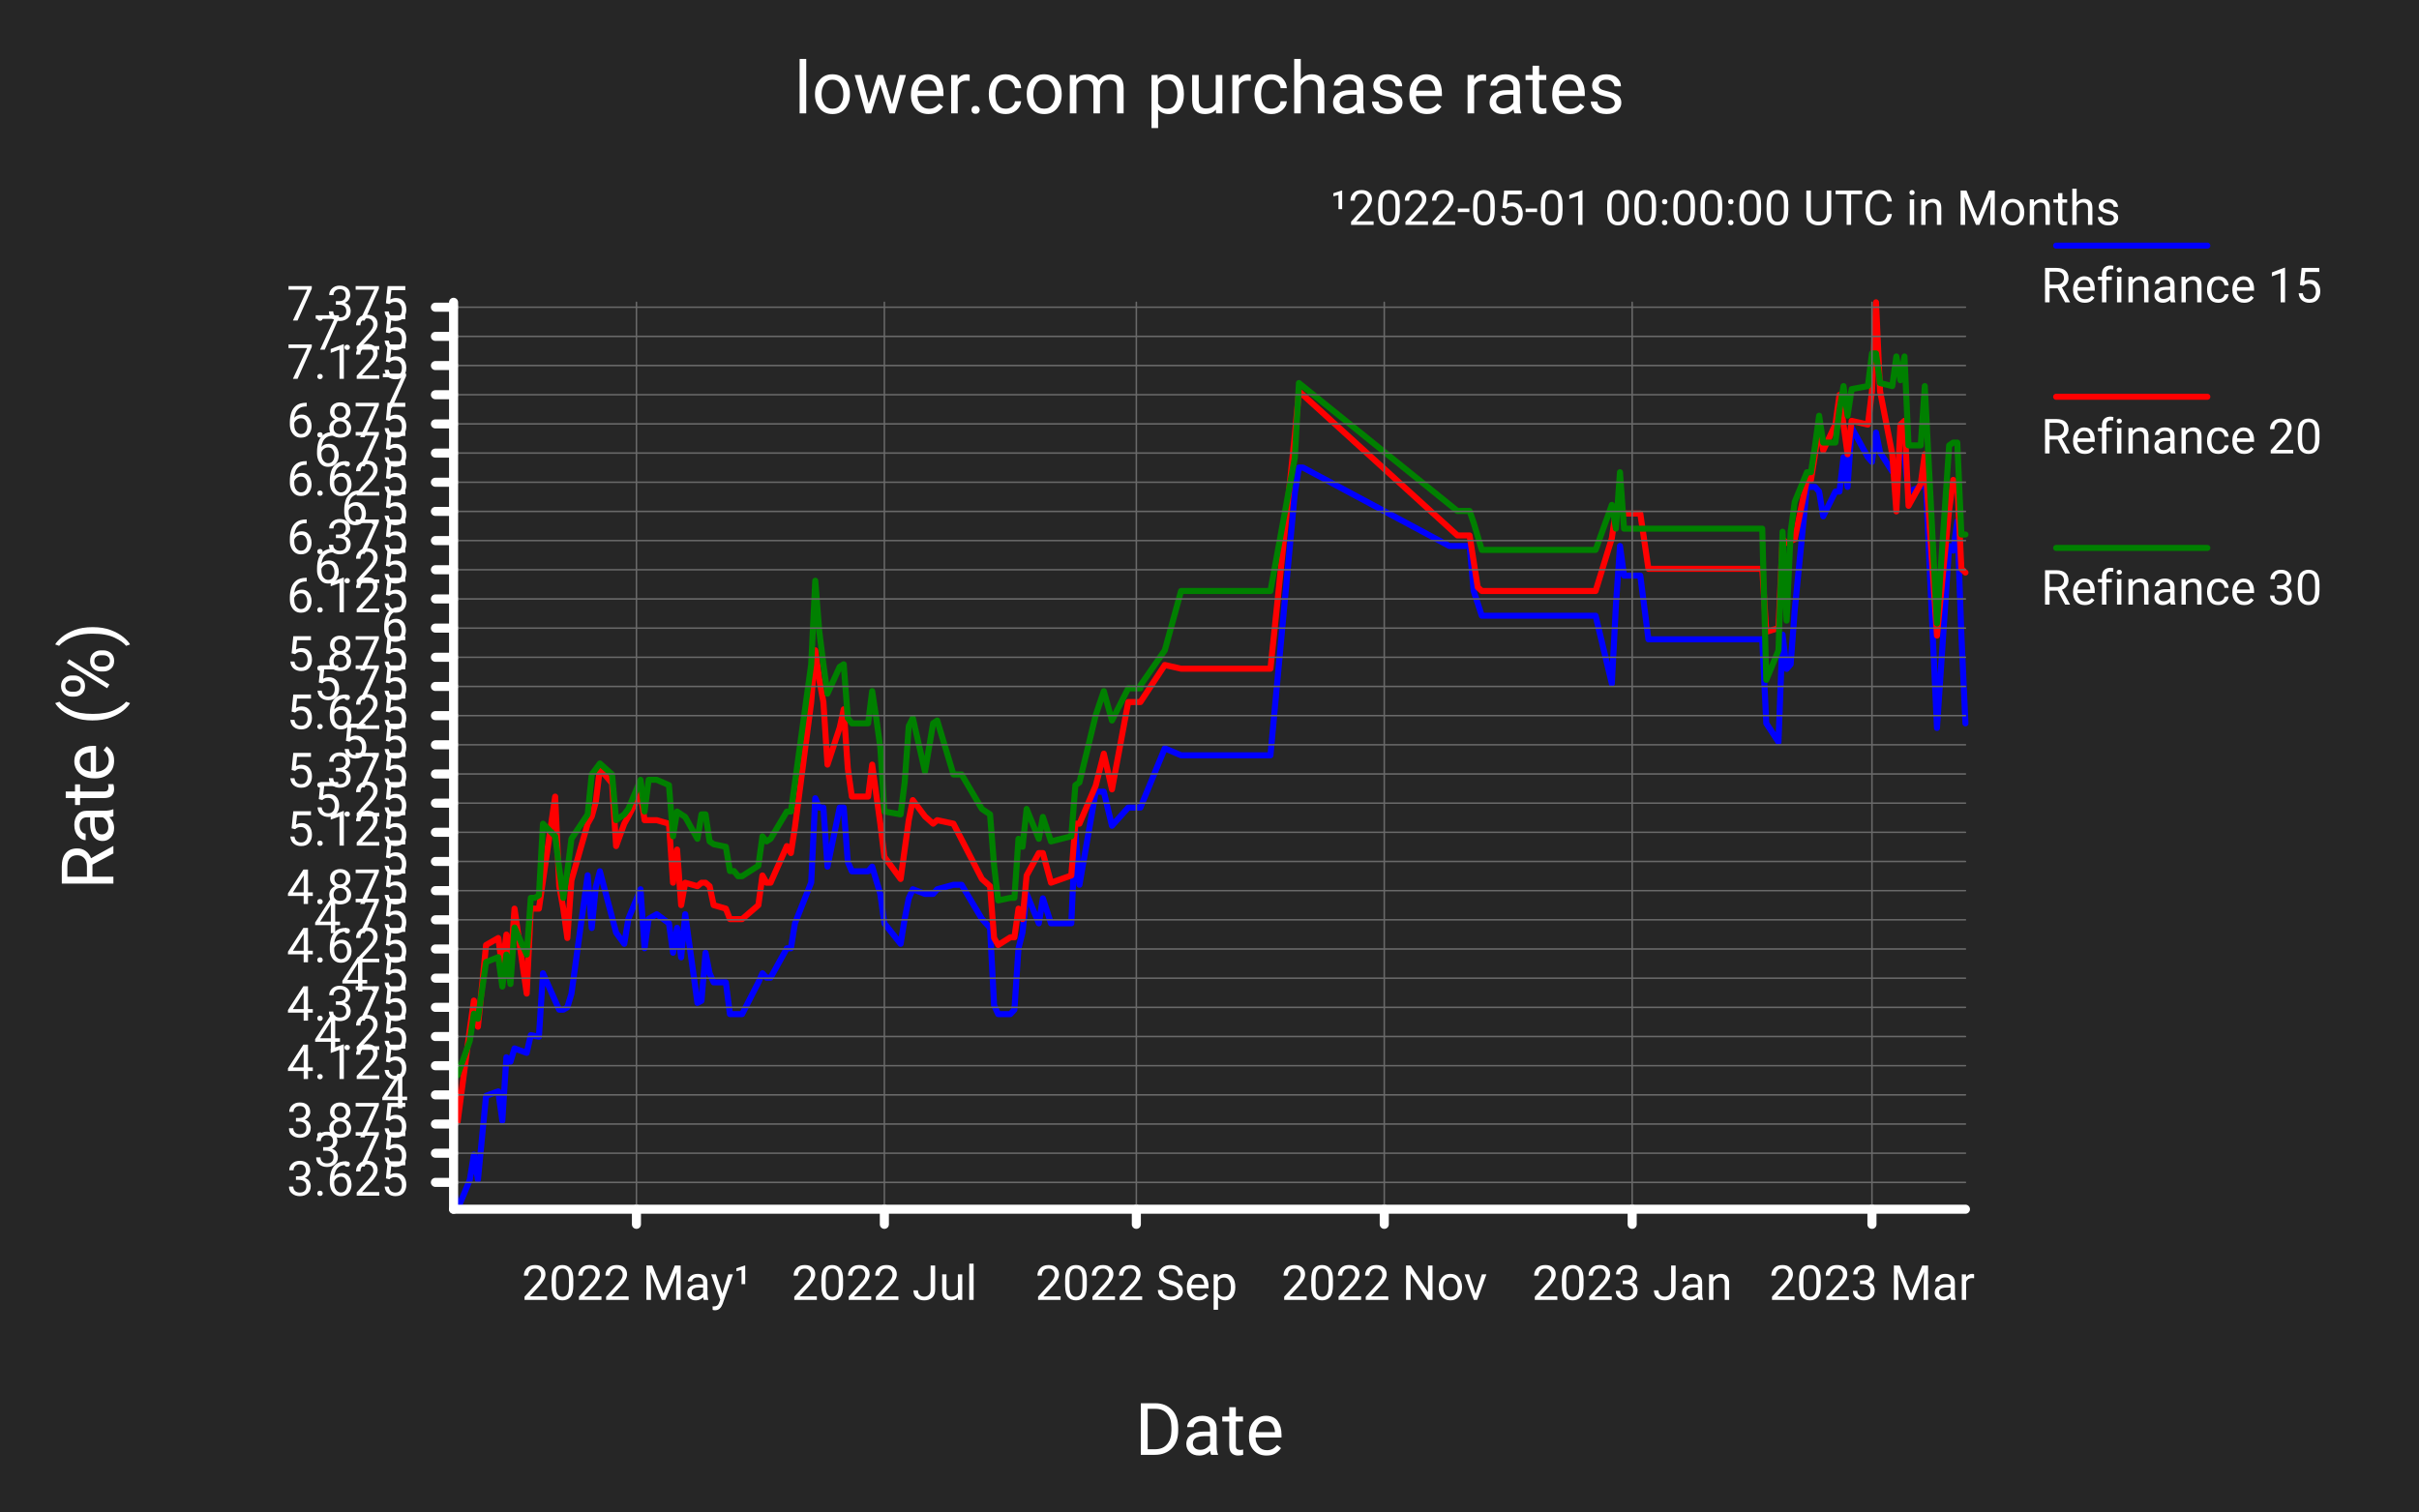
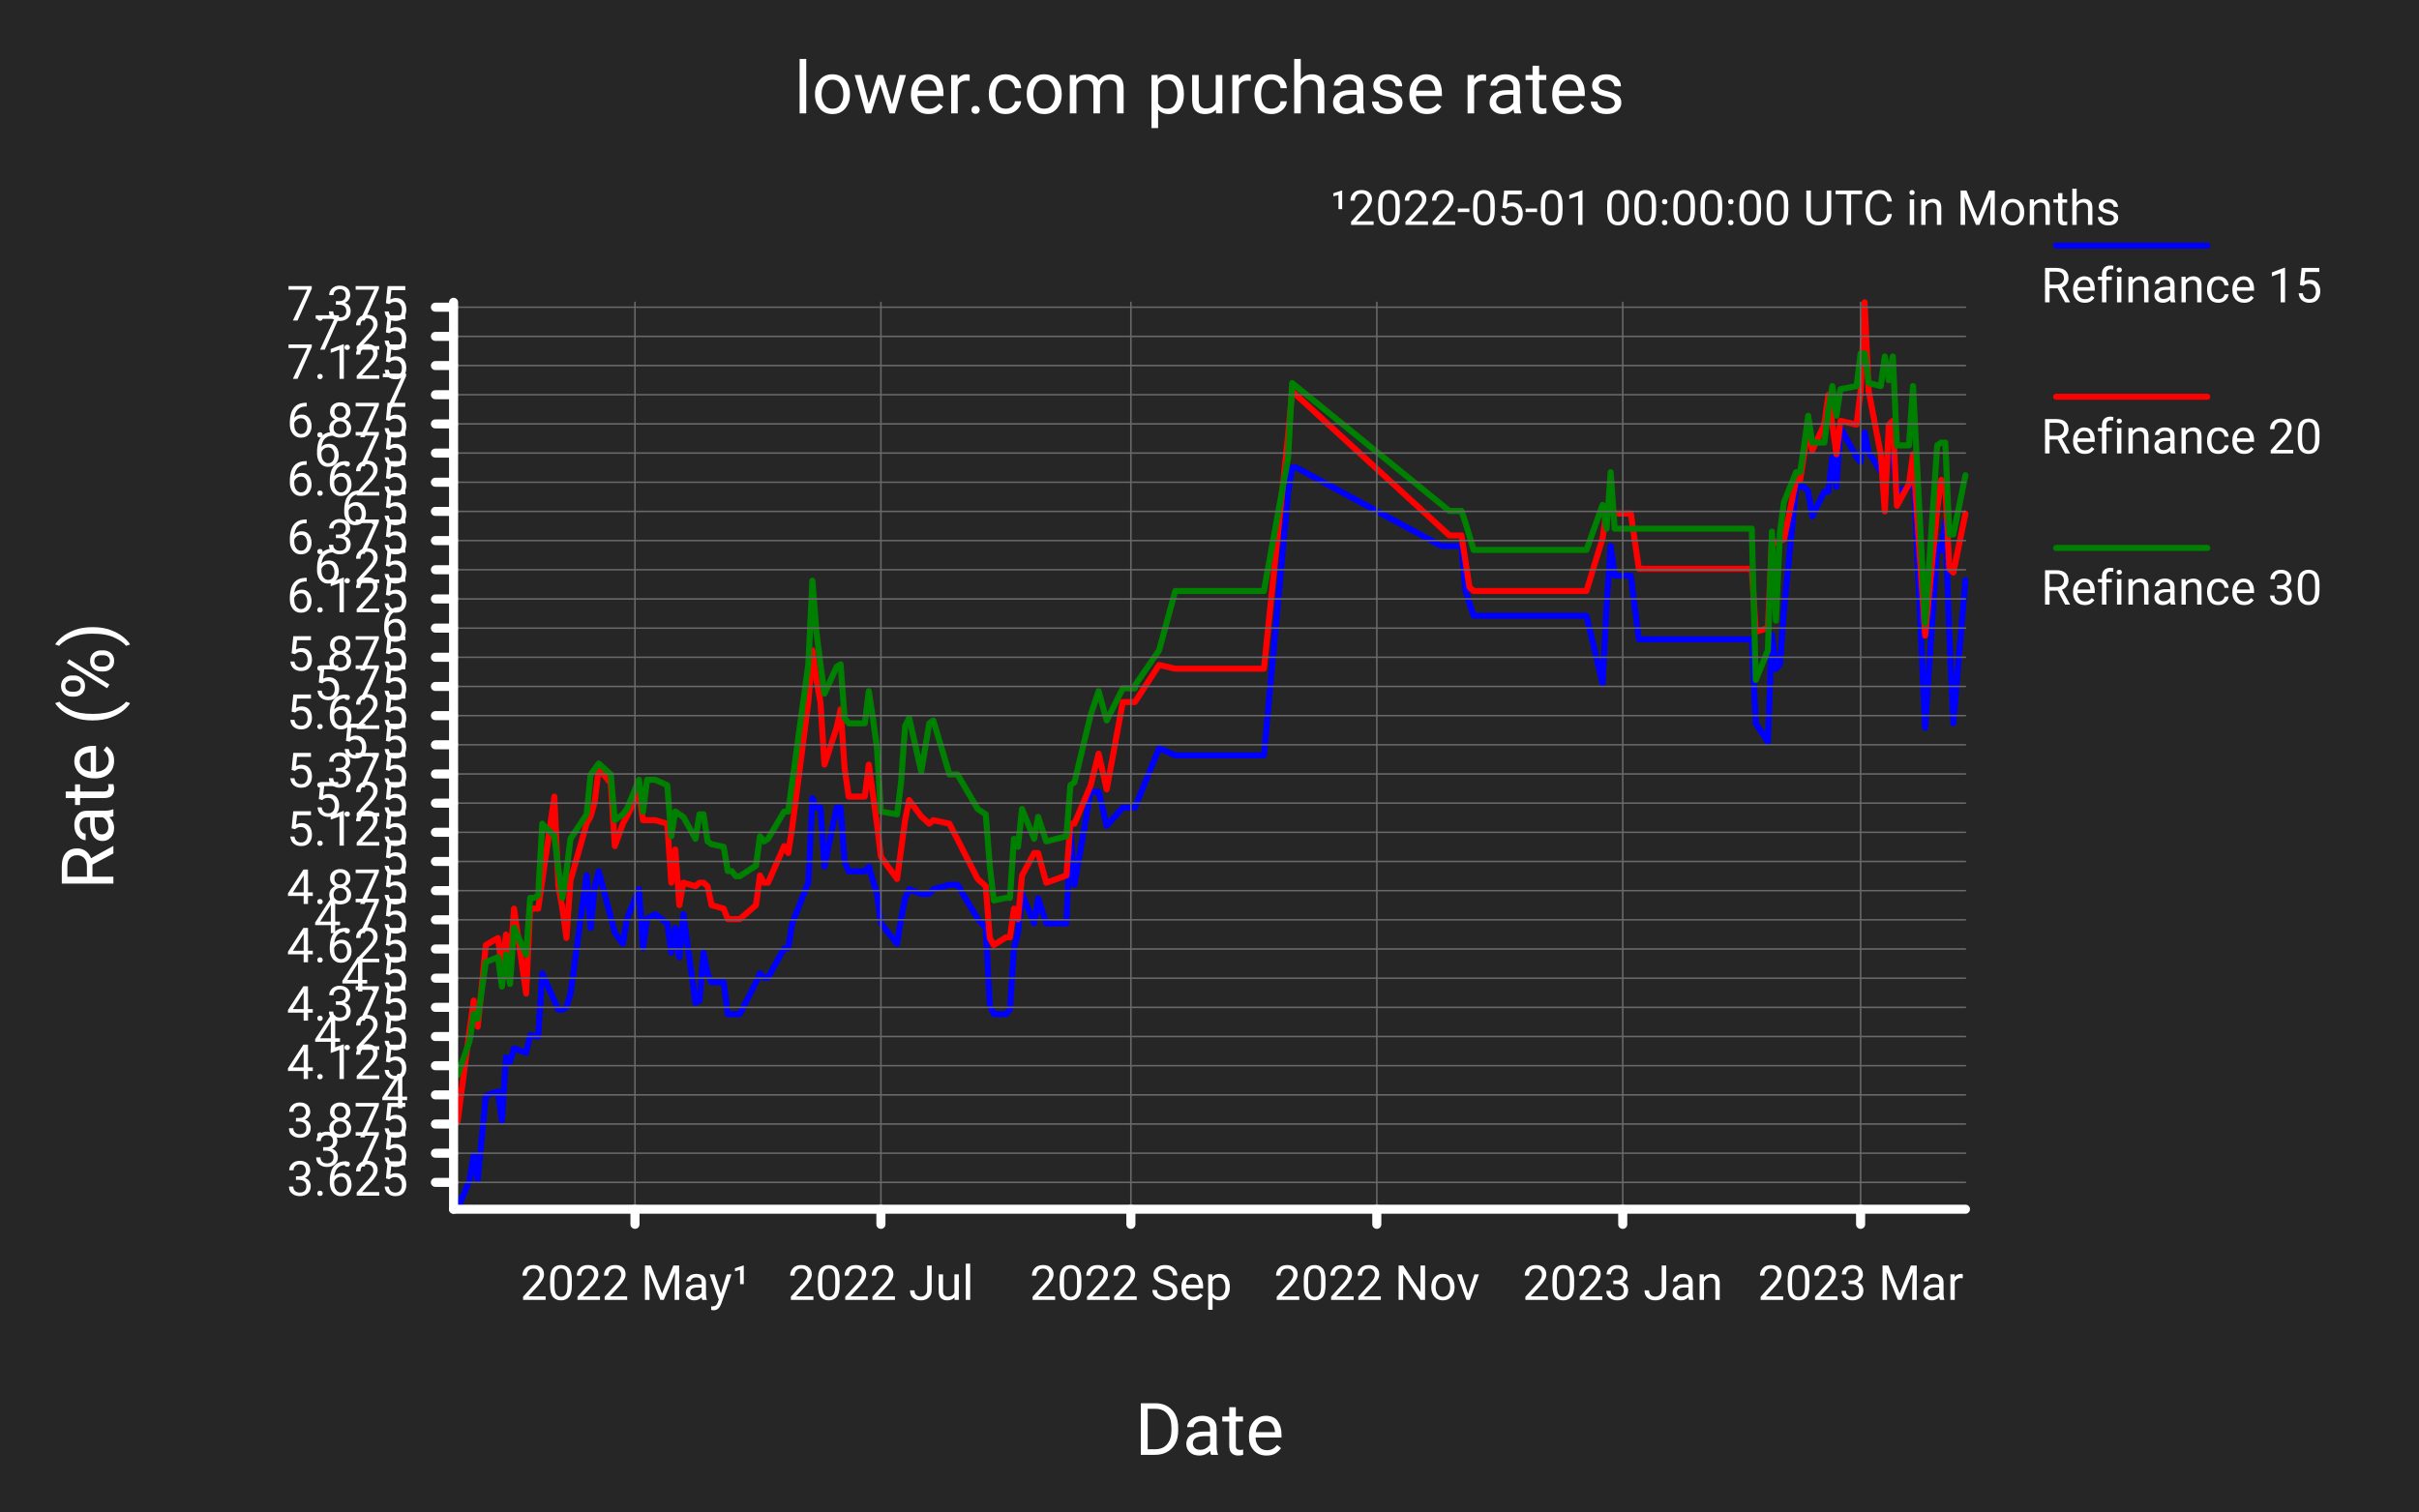
<svg xmlns="http://www.w3.org/2000/svg" class="poloto" width="800" height="500" viewBox="0 0 800 500">
  <style>.poloto{stroke-linecap:round;stroke-linejoin:round;font-family:Roboto,sans-serif;font-size:16px;}.poloto_background{fill:#262626;}.poloto_scatter{stroke-width:7}.poloto_tick_line{stroke:dimgray;stroke-width:0.5}.poloto_line{stroke-width:2}.poloto_text{fill: white;}.poloto_axis_lines{stroke: white;stroke-width:3;fill:none;stroke-dasharray:none}.poloto_title{font-size:24px;dominant-baseline:start;text-anchor:middle;}.poloto_xname{font-size:24px;dominant-baseline:start;text-anchor:middle;}.poloto_yname{font-size:24px;dominant-baseline:start;text-anchor:middle;}.poloto0stroke{stroke:blue;}.poloto1stroke{stroke:red;}.poloto2stroke{stroke:green;}.poloto3stroke{stroke:gold;}.poloto4stroke{stroke:aqua;}.poloto5stroke{stroke:lime;}.poloto6stroke{stroke:orange;}.poloto7stroke{stroke:chocolate;}.poloto0fill{fill:blue;}.poloto1fill{fill:red;}.poloto2fill{fill:green;}.poloto3fill{fill:gold;}.poloto4fill{fill:aqua;}.poloto5fill{fill:lime;}.poloto6fill{fill:orange;}.poloto7fill{fill:chocolate;}</style>
  <circle r="1e5" class="poloto_background" />
  <text class="poloto_text poloto_legend_text" x="675" y="100">Refinance 15</text>
  <line class="poloto_line poloto_legend_icon poloto0stroke poloto0legend" stroke="black" x1="680" x2="730" y1="81.25" y2="81.25" />
-   <path class="poloto_line poloto0stroke" fill="none" stroke="black" d=" M 150.00 393.13 L 151.34 400.00 L 155.38 390.27 L 156.72 381.94 L 158.06 390.27 L 158.06 390.27 L 160.75 362.48 L 164.78 361.01 L 166.13 370.74 L 167.47 349.74 L 168.82 351.21 L 170.16 346.81 L 174.19 348.28 L 175.54 342.41 L 175.54 342.41 L 178.23 342.95 L 179.57 321.95 L 183.60 331.06 L 184.95 333.99 L 186.29 333.99 L 187.63 333.22 L 188.98 328.74 L 194.35 289.53 L 195.70 306.97 L 197.04 293.46 L 198.39 288.21 L 198.39 288.21 L 203.76 308.52 L 206.45 312.22 L 207.80 303.96 L 211.83 294.16 L 213.17 313.69 L 214.52 303.96 L 214.52 303.96 L 217.20 302.42 L 221.24 305.43 L 222.58 315.16 L 222.58 315.16 L 223.92 306.90 L 225.27 316.70 L 226.61 302.42 L 230.65 331.76 L 231.99 331.06 L 233.33 315.16 L 233.33 315.16 L 234.68 321.95 L 236.02 324.96 L 240.05 324.96 L 241.40 335.46 L 242.74 335.46 L 244.09 335.46 L 245.43 335.46 L 250.81 324.96 L 252.15 321.95 L 253.49 323.42 L 254.84 323.42 L 254.84 323.42 L 260.22 313.69 L 261.56 313.69 L 262.90 305.43 L 268.28 291.92 L 269.62 264.05 L 270.97 267.14 L 272.31 267.14 L 273.66 286.67 L 277.69 267.14 L 279.03 267.14 L 280.38 285.13 L 281.72 288.21 L 287.10 288.21 L 288.44 286.67 L 289.78 291.22 L 291.13 295.70 L 292.47 305.43 L 297.85 312.22 L 299.19 303.96 L 300.54 297.17 L 301.88 294.16 L 305.91 295.70 L 308.60 295.70 L 309.95 294.16 L 315.32 292.69 L 315.32 292.69 L 315.32 292.69 L 315.32 292.69 L 315.32 292.69 L 315.32 292.69 L 318.01 292.69 L 318.01 292.69 L 318.01 292.69 L 318.01 292.69 L 318.01 292.69 L 318.01 292.69 L 324.73 303.96 L 327.42 306.90 L 328.76 332.53 L 330.11 335.46 L 334.14 335.46 L 335.48 333.99 L 336.83 313.69 L 338.17 308.44 L 339.52 295.70 L 343.55 305.43 L 343.55 305.43 L 344.89 297.17 L 347.58 305.43 L 347.58 305.43 L 354.30 305.43 L 355.65 274.70 L 356.99 292.69 L 362.37 261.89 L 365.05 261.89 L 365.05 261.89 L 367.74 273.16 L 373.12 267.14 L 373.12 267.14 L 373.12 267.14 L 373.12 267.14 L 373.12 267.14 L 373.12 267.14 L 373.12 267.14 L 373.12 267.14 L 373.12 267.14 L 377.15 267.14 L 385.22 247.53 L 390.59 249.85 L 390.59 249.85 L 394.62 249.85 L 400.00 249.85 L 401.34 249.85 L 401.34 249.85 L 401.34 249.85 L 401.34 249.85 L 401.34 249.85 L 418.82 249.85 L 420.16 249.85 L 428.23 162.92 L 429.57 154.66 L 430.91 154.66 L 479.30 180.60 L 484.68 180.60 L 486.02 180.60 L 487.37 195.50 L 490.05 203.68 L 490.05 203.68 L 495.43 203.68 L 496.77 203.68 L 498.12 203.68 L 499.46 203.68 L 503.49 203.68 L 504.84 203.68 L 507.53 203.68 L 508.87 203.68 L 512.90 203.68 L 514.25 203.68 L 514.25 203.68 L 518.28 203.68 L 522.31 203.68 L 523.66 203.68 L 525.00 203.68 L 526.34 203.68 L 527.69 203.68 L 533.06 226.15 L 534.41 200.21 L 535.75 180.60 L 537.10 190.40 L 541.13 190.40 L 542.47 190.40 L 542.47 190.40 L 545.16 211.48 L 546.51 211.48 L 550.54 211.48 L 551.88 211.48 L 553.23 211.48 L 554.57 211.48 L 555.91 211.48 L 555.91 211.48 L 555.91 211.48 L 555.91 211.48 L 562.63 211.48 L 565.32 211.48 L 569.35 211.48 L 570.70 211.48 L 573.39 211.48 L 574.73 211.48 L 580.11 211.48 L 581.45 211.48 L 582.80 211.48 L 584.14 239.27 L 588.17 245.45 L 589.52 209.93 L 590.86 221.28 L 592.20 219.74 L 593.55 201.75 L 597.58 161.07 L 598.92 161.07 L 600.27 161.07 L 601.61 162.61 L 602.96 170.79 L 606.99 162.61 L 608.33 162.61 L 609.68 151.26 L 611.02 161.07 L 612.37 141.46 L 617.74 151.26 L 619.09 152.80 L 620.43 143.08 L 621.77 149.64 L 625.81 155.97 L 627.15 152.80 L 628.49 151.26 L 629.84 151.26 L 631.18 162.61 L 635.22 161.07 L 636.56 152.80 L 640.59 240.81 L 644.62 180.60 L 645.97 182.14 L 647.31 172.41 L 648.66 209.93 L 650.00 239.27" />
+   <path class="poloto_line poloto0stroke" fill="none" stroke="black" d=" M 150.00 393.13 L 151.33 400.00 L 155.33 390.27 L 156.67 381.94 L 158.00 390.27 L 158.00 390.27 L 160.67 362.48 L 164.67 361.01 L 166.00 370.74 L 167.33 349.74 L 168.67 351.21 L 170.00 346.81 L 174.00 348.28 L 175.33 342.41 L 175.33 342.41 L 178.00 342.95 L 179.33 321.95 L 183.33 331.06 L 184.67 333.99 L 186.00 333.99 L 187.33 333.22 L 188.67 328.74 L 194.00 289.53 L 195.33 306.97 L 196.67 293.46 L 198.00 288.21 L 198.00 288.21 L 203.33 308.52 L 206.00 312.22 L 207.33 303.96 L 211.33 294.16 L 212.67 313.69 L 214.00 303.96 L 214.00 303.96 L 216.67 302.42 L 220.67 305.43 L 222.00 315.16 L 222.00 315.16 L 223.33 306.90 L 224.67 316.70 L 226.00 302.42 L 230.00 331.76 L 231.33 331.06 L 232.67 315.16 L 232.67 315.16 L 234.00 321.95 L 235.33 324.96 L 239.33 324.96 L 240.67 335.46 L 242.00 335.46 L 243.33 335.46 L 244.67 335.46 L 250.00 324.96 L 251.33 321.95 L 252.67 323.42 L 254.00 323.42 L 254.00 323.42 L 259.33 313.69 L 260.67 313.69 L 262.00 305.43 L 267.33 291.92 L 268.67 264.05 L 270.00 267.14 L 271.33 267.14 L 272.67 286.67 L 276.67 267.14 L 278.00 267.14 L 279.33 285.13 L 280.67 288.21 L 286.00 288.21 L 287.33 286.67 L 288.67 291.22 L 290.00 295.70 L 291.33 305.43 L 296.67 312.22 L 298.00 303.96 L 299.33 297.17 L 300.67 294.16 L 304.67 295.70 L 307.33 295.70 L 308.67 294.16 L 314.00 292.69 L 314.00 292.69 L 314.00 292.69 L 314.00 292.69 L 314.00 292.69 L 314.00 292.69 L 316.67 292.69 L 316.67 292.69 L 316.67 292.69 L 316.67 292.69 L 316.67 292.69 L 316.67 292.69 L 323.33 303.96 L 326.00 306.90 L 327.33 332.53 L 328.67 335.46 L 332.67 335.46 L 334.00 333.99 L 335.33 313.69 L 336.67 308.44 L 338.00 295.70 L 342.00 305.43 L 342.00 305.43 L 343.33 297.17 L 346.00 305.43 L 346.00 305.43 L 352.67 305.43 L 354.00 274.70 L 355.33 292.69 L 360.67 261.89 L 363.33 261.89 L 363.33 261.89 L 366.00 273.16 L 371.33 267.14 L 371.33 267.14 L 371.33 267.14 L 371.33 267.14 L 371.33 267.14 L 371.33 267.14 L 371.33 267.14 L 371.33 267.14 L 371.33 267.14 L 375.33 267.14 L 383.33 247.53 L 388.67 249.85 L 388.67 249.85 L 392.67 249.85 L 398.00 249.85 L 399.33 249.85 L 399.33 249.85 L 399.33 249.85 L 399.33 249.85 L 399.33 249.85 L 416.67 249.85 L 418.00 249.85 L 426.00 162.92 L 427.33 154.66 L 428.67 154.66 L 476.67 180.60 L 482.00 180.60 L 483.33 180.60 L 484.67 195.50 L 487.33 203.68 L 487.33 203.68 L 492.67 203.68 L 494.00 203.68 L 495.33 203.68 L 496.67 203.68 L 500.67 203.68 L 502.00 203.68 L 504.67 203.68 L 506.00 203.68 L 510.00 203.68 L 511.33 203.68 L 511.33 203.68 L 515.33 203.68 L 519.33 203.68 L 520.67 203.68 L 522.00 203.68 L 523.33 203.68 L 524.67 203.68 L 530.00 226.15 L 531.33 200.21 L 532.67 180.60 L 534.00 190.40 L 538.00 190.40 L 539.33 190.40 L 539.33 190.40 L 542.00 211.48 L 543.33 211.48 L 547.33 211.48 L 548.67 211.48 L 550.00 211.48 L 551.33 211.48 L 552.67 211.48 L 552.67 211.48 L 552.67 211.48 L 552.67 211.48 L 559.33 211.48 L 562.00 211.48 L 566.00 211.48 L 567.33 211.48 L 570.00 211.48 L 571.33 211.48 L 576.67 211.48 L 578.00 211.48 L 579.33 211.48 L 580.67 239.27 L 584.67 245.45 L 586.00 209.93 L 587.33 221.28 L 588.67 219.74 L 590.00 201.75 L 594.00 161.07 L 595.33 161.07 L 596.67 161.07 L 598.00 162.61 L 599.33 170.79 L 603.33 162.61 L 604.67 162.61 L 606.00 151.26 L 607.33 161.07 L 608.67 141.46 L 614.00 151.26 L 615.33 152.80 L 616.67 143.08 L 618.00 149.64 L 622.00 155.97 L 623.33 152.80 L 624.67 151.26 L 626.00 151.26 L 627.33 162.61 L 631.33 161.07 L 632.67 152.80 L 636.67 240.81 L 640.67 180.60 L 642.00 182.14 L 643.33 172.41 L 644.67 209.93 L 646.00 239.27 L 650.00 191.95" />
  <text class="poloto_text poloto_legend_text" x="675" y="150">Refinance 20</text>
  <line class="poloto_line poloto_legend_icon poloto1stroke poloto1legend" stroke="black" x1="680" x2="730" y1="131.25" y2="131.25" />
-   <path class="poloto_line poloto1stroke" fill="none" stroke="black" d=" M 150.00 350.51 L 151.34 371.13 L 155.38 340.40 L 156.72 330.98 L 158.06 339.63 L 158.06 339.63 L 160.75 312.61 L 164.78 310.29 L 166.13 320.10 L 167.47 309.14 L 168.82 318.94 L 170.16 300.57 L 174.19 328.67 L 175.54 300.57 L 175.54 300.57 L 178.23 300.57 L 178.23 300.57 L 183.60 263.51 L 184.95 293.15 L 186.29 300.57 L 187.63 310.29 L 188.98 291.22 L 194.35 272.47 L 195.70 270.07 L 197.04 265.29 L 198.39 254.32 L 202.42 259.11 L 203.76 279.88 L 206.45 272.47 L 207.80 270.07 L 211.83 262.27 L 213.17 271.31 L 214.52 271.31 L 214.52 271.31 L 217.20 271.31 L 221.24 272.47 L 222.58 292.00 L 222.58 292.00 L 223.92 281.03 L 225.27 299.41 L 226.61 292.00 L 230.65 293.15 L 231.99 292.00 L 233.33 292.00 L 233.33 292.00 L 234.68 293.15 L 236.02 299.41 L 240.05 300.57 L 241.40 304.04 L 242.74 304.04 L 244.09 304.04 L 245.43 304.04 L 250.81 299.41 L 252.15 289.60 L 253.49 292.00 L 254.84 292.00 L 254.84 292.00 L 260.22 279.88 L 261.56 282.19 L 262.90 273.62 L 268.28 232.24 L 269.62 215.11 L 270.97 224.91 L 272.31 232.24 L 273.66 252.93 L 277.69 240.74 L 279.03 234.64 L 280.38 254.17 L 281.72 263.51 L 287.10 263.51 L 288.44 252.93 L 289.78 262.74 L 291.13 272.47 L 292.47 283.43 L 297.85 290.76 L 299.19 281.03 L 300.54 271.31 L 301.88 264.67 L 305.91 270.07 L 308.60 272.47 L 309.95 271.31 L 315.32 272.47 L 315.32 272.47 L 315.32 272.47 L 315.32 272.47 L 315.32 272.47 L 315.32 272.47 L 315.32 272.47 L 315.32 272.47 L 315.32 272.47 L 315.32 272.47 L 315.32 272.47 L 315.32 272.47 L 324.73 290.76 L 327.42 293.15 L 328.76 310.29 L 330.11 312.61 L 334.14 310.06 L 335.48 310.06 L 336.83 300.57 L 338.17 304.04 L 339.52 289.60 L 343.55 282.19 L 343.55 282.19 L 344.89 282.19 L 347.58 292.00 L 347.58 292.00 L 354.30 289.60 L 355.65 272.47 L 356.99 272.47 L 362.37 259.88 L 365.05 249.31 L 365.05 249.31 L 367.74 261.12 L 373.12 232.24 L 373.12 232.24 L 373.12 232.24 L 373.12 232.24 L 373.12 232.24 L 373.12 232.24 L 373.12 232.24 L 373.12 232.24 L 373.12 232.24 L 377.15 232.24 L 385.22 219.97 L 390.59 221.20 L 393.28 221.20 L 394.62 221.20 L 394.62 221.20 L 401.34 221.20 L 402.69 221.20 L 402.69 221.20 L 402.69 221.20 L 402.69 221.20 L 418.82 221.20 L 420.16 221.20 L 428.23 143.85 L 429.57 129.41 L 429.57 129.41 L 481.99 177.12 L 484.68 177.12 L 486.02 177.12 L 488.71 194.26 L 490.05 195.50 L 490.05 195.50 L 495.43 195.50 L 496.77 195.50 L 498.12 195.50 L 499.46 195.50 L 503.49 195.50 L 504.84 195.50 L 507.53 195.50 L 508.87 195.50 L 512.90 195.50 L 514.25 195.50 L 514.25 195.50 L 518.28 195.50 L 522.31 195.50 L 523.66 195.50 L 525.00 195.50 L 526.34 195.50 L 527.69 195.50 L 533.06 178.05 L 534.41 168.55 L 535.75 167.32 L 537.10 169.87 L 541.13 169.87 L 542.47 169.87 L 542.47 169.87 L 545.16 188.16 L 546.51 188.16 L 550.54 188.16 L 551.88 188.16 L 553.23 188.16 L 554.57 188.16 L 555.91 188.16 L 555.91 188.16 L 561.29 188.16 L 561.29 188.16 L 562.63 188.16 L 565.32 188.16 L 569.35 188.16 L 570.70 188.16 L 573.39 188.16 L 574.73 188.16 L 580.11 188.16 L 581.45 188.16 L 582.80 188.16 L 584.14 209.01 L 588.17 207.77 L 589.52 178.36 L 590.86 179.59 L 590.86 179.59 L 593.55 178.36 L 597.58 158.75 L 598.92 158.75 L 600.27 150.26 L 601.61 140.45 L 602.96 149.02 L 606.99 140.45 L 608.33 130.65 L 609.68 140.45 L 611.02 150.26 L 612.37 139.22 L 617.74 140.45 L 619.09 129.41 L 620.43 100.00 L 621.77 129.41 L 625.81 150.26 L 627.15 169.17 L 628.49 140.45 L 629.84 139.22 L 631.18 167.32 L 635.22 160.06 L 636.56 150.26 L 640.59 210.24 L 644.62 168.55 L 645.97 158.75 L 647.31 160.06 L 648.66 188.16 L 650.00 189.40" />
+   <path class="poloto_line poloto1stroke" fill="none" stroke="black" d=" M 150.00 350.51 L 151.33 371.13 L 155.33 340.40 L 156.67 330.98 L 158.00 339.63 L 158.00 339.63 L 160.67 312.61 L 164.67 310.29 L 166.00 320.10 L 167.33 309.14 L 168.67 318.94 L 170.00 300.57 L 174.00 328.67 L 175.33 300.57 L 175.33 300.57 L 178.00 300.57 L 178.00 300.57 L 183.33 263.51 L 184.67 293.15 L 186.00 300.57 L 187.33 310.29 L 188.67 291.22 L 194.00 272.47 L 195.33 270.07 L 196.67 265.29 L 198.00 254.32 L 202.00 259.11 L 203.33 279.88 L 206.00 272.47 L 207.33 270.07 L 211.33 262.27 L 212.67 271.31 L 214.00 271.31 L 214.00 271.31 L 216.67 271.31 L 220.67 272.47 L 222.00 292.00 L 222.00 292.00 L 223.33 281.03 L 224.67 299.41 L 226.00 292.00 L 230.00 293.15 L 231.33 292.00 L 232.67 292.00 L 232.67 292.00 L 234.00 293.15 L 235.33 299.41 L 239.33 300.57 L 240.67 304.04 L 242.00 304.04 L 243.33 304.04 L 244.67 304.04 L 250.00 299.41 L 251.33 289.60 L 252.67 292.00 L 254.00 292.00 L 254.00 292.00 L 259.33 279.88 L 260.67 282.19 L 262.00 273.62 L 267.33 232.24 L 268.67 215.11 L 270.00 224.91 L 271.33 232.24 L 272.67 252.93 L 276.67 240.74 L 278.00 234.64 L 279.33 254.17 L 280.67 263.51 L 286.00 263.51 L 287.33 252.93 L 288.67 262.74 L 290.00 272.47 L 291.33 283.43 L 296.67 290.76 L 298.00 281.03 L 299.33 271.31 L 300.67 264.67 L 304.67 270.07 L 307.33 272.47 L 308.67 271.31 L 314.00 272.47 L 314.00 272.47 L 314.00 272.47 L 314.00 272.47 L 314.00 272.47 L 314.00 272.47 L 314.00 272.47 L 314.00 272.47 L 314.00 272.47 L 314.00 272.47 L 314.00 272.47 L 314.00 272.47 L 323.33 290.76 L 326.00 293.15 L 327.33 310.29 L 328.67 312.61 L 332.67 310.06 L 334.00 310.06 L 335.33 300.57 L 336.67 304.04 L 338.00 289.60 L 342.00 282.19 L 342.00 282.19 L 343.33 282.19 L 346.00 292.00 L 346.00 292.00 L 352.67 289.60 L 354.00 272.47 L 355.33 272.47 L 360.67 259.88 L 363.33 249.31 L 363.33 249.31 L 366.00 261.12 L 371.33 232.24 L 371.33 232.24 L 371.33 232.24 L 371.33 232.24 L 371.33 232.24 L 371.33 232.24 L 371.33 232.24 L 371.33 232.24 L 371.33 232.24 L 375.33 232.24 L 383.33 219.97 L 388.67 221.20 L 391.33 221.20 L 392.67 221.20 L 392.67 221.20 L 399.33 221.20 L 400.67 221.20 L 400.67 221.20 L 400.67 221.20 L 400.67 221.20 L 416.67 221.20 L 418.00 221.20 L 426.00 143.85 L 427.33 129.41 L 427.33 129.41 L 479.33 177.12 L 482.00 177.12 L 483.33 177.12 L 486.00 194.26 L 487.33 195.50 L 487.33 195.50 L 492.67 195.50 L 494.00 195.50 L 495.33 195.50 L 496.67 195.50 L 500.67 195.50 L 502.00 195.50 L 504.67 195.50 L 506.00 195.50 L 510.00 195.50 L 511.33 195.50 L 511.33 195.50 L 515.33 195.50 L 519.33 195.50 L 520.67 195.50 L 522.00 195.50 L 523.33 195.50 L 524.67 195.50 L 530.00 178.05 L 531.33 168.55 L 532.67 167.32 L 534.00 169.87 L 538.00 169.87 L 539.33 169.87 L 539.33 169.87 L 542.00 188.16 L 543.33 188.16 L 547.33 188.16 L 548.67 188.16 L 550.00 188.16 L 551.33 188.16 L 552.67 188.16 L 552.67 188.16 L 558.00 188.16 L 558.00 188.16 L 559.33 188.16 L 562.00 188.16 L 566.00 188.16 L 567.33 188.16 L 570.00 188.16 L 571.33 188.16 L 576.67 188.16 L 578.00 188.16 L 579.33 188.16 L 580.67 209.01 L 584.67 207.77 L 586.00 178.36 L 587.33 179.59 L 587.33 179.59 L 590.00 178.36 L 594.00 158.75 L 595.33 158.75 L 596.67 150.26 L 598.00 140.45 L 599.33 149.02 L 603.33 140.45 L 604.67 130.65 L 606.00 140.45 L 607.33 150.26 L 608.67 139.22 L 614.00 140.45 L 615.33 129.41 L 616.67 100.00 L 618.00 129.41 L 622.00 150.26 L 623.33 169.17 L 624.67 140.45 L 626.00 139.22 L 627.33 167.32 L 631.33 160.06 L 632.67 150.26 L 636.67 210.24 L 640.67 168.55 L 642.00 158.75 L 643.33 160.06 L 644.67 188.16 L 646.00 189.40 L 650.00 169.87" />
  <text class="poloto_text poloto_legend_text" x="675" y="200">Refinance 30</text>
  <line class="poloto_line poloto_legend_icon poloto2stroke poloto2legend" stroke="black" x1="680" x2="730" y1="181.25" y2="181.25" />
-   <path class="poloto_line poloto2stroke" fill="none" stroke="black" d=" M 150.00 348.35 L 151.34 355.69 L 155.38 344.26 L 156.72 335.31 L 158.06 337.00 L 158.06 337.00 L 160.75 318.24 L 164.78 316.62 L 166.13 326.35 L 167.47 315.77 L 168.82 325.50 L 170.16 306.82 L 174.19 315.77 L 175.54 297.01 L 176.88 297.01 L 178.23 296.17 L 179.57 272.47 L 183.60 276.63 L 184.95 287.29 L 186.29 297.01 L 187.63 288.14 L 188.98 277.48 L 194.35 269.38 L 195.70 256.18 L 197.04 254.40 L 198.39 252.55 L 202.42 256.18 L 203.76 271.31 L 206.45 269.38 L 207.80 267.60 L 211.83 257.95 L 213.17 268.45 L 214.52 257.95 L 214.52 257.95 L 217.20 257.95 L 221.24 259.73 L 222.58 276.63 L 222.58 276.63 L 223.92 268.45 L 225.27 269.38 L 226.61 270.23 L 230.65 277.48 L 231.99 269.38 L 233.33 269.38 L 233.33 269.38 L 234.68 278.33 L 236.02 279.26 L 240.05 280.11 L 241.40 288.14 L 242.74 288.14 L 244.09 289.84 L 245.43 289.84 L 250.81 286.36 L 252.15 276.63 L 253.49 278.33 L 254.84 277.48 L 254.84 277.48 L 260.22 268.45 L 261.56 268.45 L 262.90 258.80 L 268.28 219.74 L 269.62 192.10 L 270.97 209.01 L 272.31 219.74 L 273.66 229.46 L 277.69 220.59 L 279.03 219.74 L 280.38 237.49 L 281.72 239.27 L 287.10 239.27 L 288.44 228.62 L 289.78 237.49 L 291.13 247.22 L 292.47 268.45 L 297.85 269.38 L 299.19 258.80 L 300.54 240.20 L 301.88 237.49 L 305.91 255.25 L 308.60 239.27 L 309.95 238.34 L 315.32 256.18 L 315.32 256.18 L 315.32 256.18 L 315.32 256.18 L 315.32 256.18 L 315.32 256.18 L 318.01 256.18 L 318.01 256.18 L 318.01 256.18 L 318.01 256.18 L 318.01 256.18 L 318.01 256.18 L 324.73 267.60 L 327.42 269.38 L 328.76 286.36 L 330.11 297.86 L 334.14 297.01 L 335.48 297.01 L 336.83 277.48 L 338.17 280.11 L 339.52 267.60 L 343.55 277.48 L 343.55 277.48 L 344.89 270.23 L 347.58 278.33 L 347.58 278.33 L 354.30 276.63 L 355.65 259.73 L 356.99 258.80 L 362.37 236.57 L 365.05 228.62 L 365.05 228.62 L 367.74 238.34 L 373.12 227.69 L 373.12 227.69 L 373.12 227.69 L 373.12 227.69 L 373.12 227.69 L 373.12 227.69 L 373.12 227.69 L 373.12 227.69 L 377.15 227.69 L 377.15 226.76 L 385.22 215.11 L 390.59 195.50 L 390.59 195.50 L 394.62 195.50 L 394.62 195.50 L 401.34 195.50 L 402.69 195.50 L 402.69 195.50 L 402.69 195.50 L 402.69 195.50 L 418.82 195.50 L 420.16 195.50 L 428.23 151.34 L 429.57 126.71 L 429.57 126.71 L 481.99 169.02 L 484.68 169.02 L 486.02 169.02 L 487.37 172.95 L 490.05 181.91 L 490.05 181.91 L 495.43 181.91 L 496.77 181.91 L 498.12 181.91 L 499.46 181.91 L 503.49 181.91 L 504.84 181.91 L 507.53 181.91 L 508.87 181.91 L 512.90 181.91 L 514.25 181.91 L 514.25 181.91 L 518.28 181.91 L 522.31 181.91 L 523.66 181.91 L 525.00 181.91 L 526.34 181.91 L 527.69 181.91 L 533.06 167.01 L 534.41 174.88 L 535.75 156.20 L 537.10 174.88 L 541.13 174.88 L 542.47 174.88 L 542.47 174.88 L 545.16 174.88 L 546.51 174.88 L 550.54 174.88 L 551.88 174.88 L 553.23 174.88 L 554.57 174.88 L 555.91 174.88 L 555.91 174.88 L 561.29 174.88 L 561.29 174.88 L 562.63 174.88 L 565.32 174.88 L 569.35 174.88 L 570.70 174.88 L 573.39 174.88 L 574.73 174.88 L 580.11 174.88 L 581.45 174.88 L 582.80 174.88 L 584.14 224.91 L 588.17 215.11 L 589.52 175.89 L 590.86 205.30 L 592.20 175.89 L 593.55 166.01 L 597.58 156.20 L 598.92 156.20 L 600.27 147.32 L 601.61 137.52 L 602.96 146.40 L 606.99 146.40 L 608.33 135.59 L 609.68 127.71 L 611.02 137.52 L 612.37 128.72 L 617.74 127.71 L 619.09 116.91 L 620.43 116.91 L 621.77 126.71 L 625.81 127.71 L 627.15 117.91 L 628.49 125.78 L 629.84 117.91 L 631.18 147.32 L 635.22 147.32 L 636.56 127.71 L 640.59 206.23 L 644.62 147.32 L 645.97 146.40 L 647.31 146.40 L 648.66 176.81 L 650.00 176.81" />
+   <path class="poloto_line poloto2stroke" fill="none" stroke="black" d=" M 150.00 348.35 L 151.33 355.69 L 155.33 344.26 L 156.67 335.31 L 158.00 337.00 L 158.00 337.00 L 160.67 318.24 L 164.67 316.62 L 166.00 326.35 L 167.33 315.77 L 168.67 325.50 L 170.00 306.82 L 174.00 315.77 L 175.33 297.01 L 176.67 297.01 L 178.00 296.17 L 179.33 272.47 L 183.33 276.63 L 184.67 287.29 L 186.00 297.01 L 187.33 288.14 L 188.67 277.48 L 194.00 269.38 L 195.33 256.18 L 196.67 254.40 L 198.00 252.55 L 202.00 256.18 L 203.33 271.31 L 206.00 269.38 L 207.33 267.60 L 211.33 257.95 L 212.67 268.45 L 214.00 257.95 L 214.00 257.95 L 216.67 257.95 L 220.67 259.73 L 222.00 276.63 L 222.00 276.63 L 223.33 268.45 L 224.67 269.38 L 226.00 270.23 L 230.00 277.48 L 231.33 269.38 L 232.67 269.38 L 232.67 269.38 L 234.00 278.33 L 235.33 279.26 L 239.33 280.11 L 240.67 288.14 L 242.00 288.14 L 243.33 289.84 L 244.67 289.84 L 250.00 286.36 L 251.33 276.63 L 252.67 278.33 L 254.00 277.48 L 254.00 277.48 L 259.33 268.45 L 260.67 268.45 L 262.00 258.80 L 267.33 219.74 L 268.67 192.10 L 270.00 209.01 L 271.33 219.74 L 272.67 229.46 L 276.67 220.59 L 278.00 219.74 L 279.33 237.49 L 280.67 239.27 L 286.00 239.27 L 287.33 228.62 L 288.67 237.49 L 290.00 247.22 L 291.33 268.45 L 296.67 269.38 L 298.00 258.80 L 299.33 240.20 L 300.67 237.49 L 304.67 255.25 L 307.33 239.27 L 308.67 238.34 L 314.00 256.18 L 314.00 256.18 L 314.00 256.18 L 314.00 256.18 L 314.00 256.18 L 314.00 256.18 L 316.67 256.18 L 316.67 256.18 L 316.67 256.18 L 316.67 256.18 L 316.67 256.18 L 316.67 256.18 L 323.33 267.60 L 326.00 269.38 L 327.33 286.36 L 328.67 297.86 L 332.67 297.01 L 334.00 297.01 L 335.33 277.48 L 336.67 280.11 L 338.00 267.60 L 342.00 277.48 L 342.00 277.48 L 343.33 270.23 L 346.00 278.33 L 346.00 278.33 L 352.67 276.63 L 354.00 259.73 L 355.33 258.80 L 360.67 236.57 L 363.33 228.62 L 363.33 228.62 L 366.00 238.34 L 371.33 227.69 L 371.33 227.69 L 371.33 227.69 L 371.33 227.69 L 371.33 227.69 L 371.33 227.69 L 371.33 227.69 L 371.33 227.69 L 375.33 227.69 L 375.33 226.76 L 383.33 215.11 L 388.67 195.50 L 388.67 195.50 L 392.67 195.50 L 392.67 195.50 L 399.33 195.50 L 400.67 195.50 L 400.67 195.50 L 400.67 195.50 L 400.67 195.50 L 416.67 195.50 L 418.00 195.50 L 426.00 151.34 L 427.33 126.71 L 427.33 126.71 L 479.33 169.02 L 482.00 169.02 L 483.33 169.02 L 484.67 172.95 L 487.33 181.91 L 487.33 181.91 L 492.67 181.91 L 494.00 181.91 L 495.33 181.91 L 496.67 181.91 L 500.67 181.91 L 502.00 181.91 L 504.67 181.91 L 506.00 181.91 L 510.00 181.91 L 511.33 181.91 L 511.33 181.91 L 515.33 181.91 L 519.33 181.91 L 520.67 181.91 L 522.00 181.91 L 523.33 181.91 L 524.67 181.91 L 530.00 167.01 L 531.33 174.88 L 532.67 156.20 L 534.00 174.88 L 538.00 174.88 L 539.33 174.88 L 539.33 174.88 L 542.00 174.88 L 543.33 174.88 L 547.33 174.88 L 548.67 174.88 L 550.00 174.88 L 551.33 174.88 L 552.67 174.88 L 552.67 174.88 L 558.00 174.88 L 558.00 174.88 L 559.33 174.88 L 562.00 174.88 L 566.00 174.88 L 567.33 174.88 L 570.00 174.88 L 571.33 174.88 L 576.67 174.88 L 578.00 174.88 L 579.33 174.88 L 580.67 224.91 L 584.67 215.11 L 586.00 175.89 L 587.33 205.30 L 588.67 175.89 L 590.00 166.01 L 594.00 156.20 L 595.33 156.20 L 596.67 147.32 L 598.00 137.52 L 599.33 146.40 L 603.33 146.40 L 604.67 135.59 L 606.00 127.71 L 607.33 137.52 L 608.67 128.72 L 614.00 127.71 L 615.33 116.91 L 616.67 116.91 L 618.00 126.71 L 622.00 127.71 L 623.33 117.91 L 624.67 125.78 L 626.00 117.91 L 627.33 147.32 L 631.33 147.32 L 632.67 127.71 L 636.67 206.23 L 640.67 147.32 L 642.00 146.40 L 643.33 146.40 L 644.67 176.81 L 646.00 176.81 L 650.00 157.21" />
  <text class="poloto_labels poloto_text poloto_title" x="400" y="37.5">lower.com purchase rates</text>
  <text class="poloto_labels poloto_text poloto_xname" x="400" y="481.25">Date</text>
  <text class="poloto_labels poloto_text poloto_yname" transform="rotate(-90,37.5,250)" x="37.5" y="250">Rate (%)</text>
  <text class="poloto_tick_labels poloto_text" dominant-baseline="middle" text-anchor="start" x="150" y="70" />
  <line class="poloto_axis_lines" stroke="black" x1="150" x2="144" y1="391.122" y2="391.122" />
  <line class="poloto_tick_line" stroke="black" x1="150" x2="650" y1="391.122" y2="391.122" />
  <text class="poloto_tick_labels poloto_text" dominant-baseline="middle" text-anchor="end" x="135" y="391.122">3.625</text>
  <line class="poloto_axis_lines" stroke="black" x1="150" x2="144" y1="381.472" y2="381.472" />
  <line class="poloto_tick_line" stroke="black" x1="150" x2="650" y1="381.472" y2="381.472" />
  <text class="poloto_tick_labels poloto_text" dominant-baseline="middle" text-anchor="end" x="135" y="381.472">3.75</text>
  <line class="poloto_axis_lines" stroke="black" x1="150" x2="144" y1="371.822" y2="371.822" />
  <line class="poloto_tick_line" stroke="black" x1="150" x2="650" y1="371.822" y2="371.822" />
  <text class="poloto_tick_labels poloto_text" dominant-baseline="middle" text-anchor="end" x="135" y="371.822">3.875</text>
  <line class="poloto_axis_lines" stroke="black" x1="150" x2="144" y1="362.172" y2="362.172" />
  <line class="poloto_tick_line" stroke="black" x1="150" x2="650" y1="362.172" y2="362.172" />
  <text class="poloto_tick_labels poloto_text" dominant-baseline="middle" text-anchor="end" x="135" y="362.172">4</text>
  <line class="poloto_axis_lines" stroke="black" x1="150" x2="144" y1="352.522" y2="352.522" />
  <line class="poloto_tick_line" stroke="black" x1="150" x2="650" y1="352.522" y2="352.522" />
  <text class="poloto_tick_labels poloto_text" dominant-baseline="middle" text-anchor="end" x="135" y="352.522">4.125</text>
  <line class="poloto_axis_lines" stroke="black" x1="150" x2="144" y1="342.872" y2="342.872" />
  <line class="poloto_tick_line" stroke="black" x1="150" x2="650" y1="342.872" y2="342.872" />
  <text class="poloto_tick_labels poloto_text" dominant-baseline="middle" text-anchor="end" x="135" y="342.872">4.25</text>
  <line class="poloto_axis_lines" stroke="black" x1="150" x2="144" y1="333.222" y2="333.222" />
  <line class="poloto_tick_line" stroke="black" x1="150" x2="650" y1="333.222" y2="333.222" />
  <text class="poloto_tick_labels poloto_text" dominant-baseline="middle" text-anchor="end" x="135" y="333.222">4.375</text>
  <line class="poloto_axis_lines" stroke="black" x1="150" x2="144" y1="323.572" y2="323.572" />
  <line class="poloto_tick_line" stroke="black" x1="150" x2="650" y1="323.572" y2="323.572" />
  <text class="poloto_tick_labels poloto_text" dominant-baseline="middle" text-anchor="end" x="135" y="323.572">4.5</text>
  <line class="poloto_axis_lines" stroke="black" x1="150" x2="144" y1="313.922" y2="313.922" />
  <line class="poloto_tick_line" stroke="black" x1="150" x2="650" y1="313.922" y2="313.922" />
  <text class="poloto_tick_labels poloto_text" dominant-baseline="middle" text-anchor="end" x="135" y="313.922">4.625</text>
  <line class="poloto_axis_lines" stroke="black" x1="150" x2="144" y1="304.272" y2="304.272" />
  <line class="poloto_tick_line" stroke="black" x1="150" x2="650" y1="304.272" y2="304.272" />
  <text class="poloto_tick_labels poloto_text" dominant-baseline="middle" text-anchor="end" x="135" y="304.272">4.75</text>
  <line class="poloto_axis_lines" stroke="black" x1="150" x2="144" y1="294.622" y2="294.622" />
  <line class="poloto_tick_line" stroke="black" x1="150" x2="650" y1="294.622" y2="294.622" />
  <text class="poloto_tick_labels poloto_text" dominant-baseline="middle" text-anchor="end" x="135" y="294.622">4.875</text>
  <line class="poloto_axis_lines" stroke="black" x1="150" x2="144" y1="284.972" y2="284.972" />
  <line class="poloto_tick_line" stroke="black" x1="150" x2="650" y1="284.972" y2="284.972" />
  <text class="poloto_tick_labels poloto_text" dominant-baseline="middle" text-anchor="end" x="135" y="284.972">5</text>
  <line class="poloto_axis_lines" stroke="black" x1="150" x2="144" y1="275.322" y2="275.322" />
  <line class="poloto_tick_line" stroke="black" x1="150" x2="650" y1="275.322" y2="275.322" />
  <text class="poloto_tick_labels poloto_text" dominant-baseline="middle" text-anchor="end" x="135" y="275.322">5.125</text>
  <line class="poloto_axis_lines" stroke="black" x1="150" x2="144" y1="265.672" y2="265.672" />
  <line class="poloto_tick_line" stroke="black" x1="150" x2="650" y1="265.672" y2="265.672" />
  <text class="poloto_tick_labels poloto_text" dominant-baseline="middle" text-anchor="end" x="135" y="265.672">5.25</text>
  <line class="poloto_axis_lines" stroke="black" x1="150" x2="144" y1="256.022" y2="256.022" />
  <line class="poloto_tick_line" stroke="black" x1="150" x2="650" y1="256.022" y2="256.022" />
  <text class="poloto_tick_labels poloto_text" dominant-baseline="middle" text-anchor="end" x="135" y="256.022">5.375</text>
  <line class="poloto_axis_lines" stroke="black" x1="150" x2="144" y1="246.372" y2="246.372" />
  <line class="poloto_tick_line" stroke="black" x1="150" x2="650" y1="246.372" y2="246.372" />
  <text class="poloto_tick_labels poloto_text" dominant-baseline="middle" text-anchor="end" x="135" y="246.372">5.5</text>
  <line class="poloto_axis_lines" stroke="black" x1="150" x2="144" y1="236.722" y2="236.722" />
  <line class="poloto_tick_line" stroke="black" x1="150" x2="650" y1="236.722" y2="236.722" />
  <text class="poloto_tick_labels poloto_text" dominant-baseline="middle" text-anchor="end" x="135" y="236.722">5.625</text>
  <line class="poloto_axis_lines" stroke="black" x1="150" x2="144" y1="227.072" y2="227.072" />
  <line class="poloto_tick_line" stroke="black" x1="150" x2="650" y1="227.072" y2="227.072" />
  <text class="poloto_tick_labels poloto_text" dominant-baseline="middle" text-anchor="end" x="135" y="227.072">5.75</text>
  <line class="poloto_axis_lines" stroke="black" x1="150" x2="144" y1="217.422" y2="217.422" />
  <line class="poloto_tick_line" stroke="black" x1="150" x2="650" y1="217.422" y2="217.422" />
  <text class="poloto_tick_labels poloto_text" dominant-baseline="middle" text-anchor="end" x="135" y="217.422">5.875</text>
  <line class="poloto_axis_lines" stroke="black" x1="150" x2="144" y1="207.771" y2="207.771" />
  <line class="poloto_tick_line" stroke="black" x1="150" x2="650" y1="207.771" y2="207.771" />
  <text class="poloto_tick_labels poloto_text" dominant-baseline="middle" text-anchor="end" x="135" y="207.771">6</text>
  <line class="poloto_axis_lines" stroke="black" x1="150" x2="144" y1="198.121" y2="198.121" />
  <line class="poloto_tick_line" stroke="black" x1="150" x2="650" y1="198.121" y2="198.121" />
  <text class="poloto_tick_labels poloto_text" dominant-baseline="middle" text-anchor="end" x="135" y="198.121">6.125</text>
  <line class="poloto_axis_lines" stroke="black" x1="150" x2="144" y1="188.471" y2="188.471" />
  <line class="poloto_tick_line" stroke="black" x1="150" x2="650" y1="188.471" y2="188.471" />
  <text class="poloto_tick_labels poloto_text" dominant-baseline="middle" text-anchor="end" x="135" y="188.471">6.25</text>
  <line class="poloto_axis_lines" stroke="black" x1="150" x2="144" y1="178.821" y2="178.821" />
  <line class="poloto_tick_line" stroke="black" x1="150" x2="650" y1="178.821" y2="178.821" />
  <text class="poloto_tick_labels poloto_text" dominant-baseline="middle" text-anchor="end" x="135" y="178.821">6.375</text>
  <line class="poloto_axis_lines" stroke="black" x1="150" x2="144" y1="169.171" y2="169.171" />
  <line class="poloto_tick_line" stroke="black" x1="150" x2="650" y1="169.171" y2="169.171" />
  <text class="poloto_tick_labels poloto_text" dominant-baseline="middle" text-anchor="end" x="135" y="169.171">6.5</text>
  <line class="poloto_axis_lines" stroke="black" x1="150" x2="144" y1="159.521" y2="159.521" />
  <line class="poloto_tick_line" stroke="black" x1="150" x2="650" y1="159.521" y2="159.521" />
  <text class="poloto_tick_labels poloto_text" dominant-baseline="middle" text-anchor="end" x="135" y="159.521">6.625</text>
  <line class="poloto_axis_lines" stroke="black" x1="150" x2="144" y1="149.871" y2="149.871" />
  <line class="poloto_tick_line" stroke="black" x1="150" x2="650" y1="149.871" y2="149.871" />
  <text class="poloto_tick_labels poloto_text" dominant-baseline="middle" text-anchor="end" x="135" y="149.871">6.75</text>
  <line class="poloto_axis_lines" stroke="black" x1="150" x2="144" y1="140.221" y2="140.221" />
  <line class="poloto_tick_line" stroke="black" x1="150" x2="650" y1="140.221" y2="140.221" />
  <text class="poloto_tick_labels poloto_text" dominant-baseline="middle" text-anchor="end" x="135" y="140.221">6.875</text>
  <line class="poloto_axis_lines" stroke="black" x1="150" x2="144" y1="130.571" y2="130.571" />
  <line class="poloto_tick_line" stroke="black" x1="150" x2="650" y1="130.571" y2="130.571" />
  <text class="poloto_tick_labels poloto_text" dominant-baseline="middle" text-anchor="end" x="135" y="130.571">7</text>
  <line class="poloto_axis_lines" stroke="black" x1="150" x2="144" y1="120.921" y2="120.921" />
  <line class="poloto_tick_line" stroke="black" x1="150" x2="650" y1="120.921" y2="120.921" />
  <text class="poloto_tick_labels poloto_text" dominant-baseline="middle" text-anchor="end" x="135" y="120.921">7.125</text>
  <line class="poloto_axis_lines" stroke="black" x1="150" x2="144" y1="111.271" y2="111.271" />
  <line class="poloto_tick_line" stroke="black" x1="150" x2="650" y1="111.271" y2="111.271" />
  <text class="poloto_tick_labels poloto_text" dominant-baseline="middle" text-anchor="end" x="135" y="111.271">7.25</text>
  <line class="poloto_axis_lines" stroke="black" x1="150" x2="144" y1="101.621" y2="101.621" />
  <line class="poloto_tick_line" stroke="black" x1="150" x2="650" y1="101.621" y2="101.621" />
  <text class="poloto_tick_labels poloto_text" dominant-baseline="middle" text-anchor="end" x="135" y="101.621">7.375</text>
  <text class="poloto_tick_labels poloto_text" dominant-baseline="middle" text-anchor="start" x="440" y="70">¹2022-05-01 00:00:00 UTC in Months</text>
-   <line class="poloto_axis_lines" stroke="black" x1="210.484" x2="210.484" y1="400" y2="405" />
-   <line class="poloto_tick_line" stroke="black" x1="210.484" x2="210.484" y1="400" y2="100" />
-   <text class="poloto_tick_labels poloto_text" dominant-baseline="start" text-anchor="middle" x="210.484" y="430">2022 May¹</text>
-   <line class="poloto_axis_lines" stroke="black" x1="292.473" x2="292.473" y1="400" y2="405" />
-   <line class="poloto_tick_line" stroke="black" x1="292.473" x2="292.473" y1="400" y2="100" />
-   <text class="poloto_tick_labels poloto_text" dominant-baseline="start" text-anchor="middle" x="292.473" y="430">2022 Jul</text>
-   <line class="poloto_axis_lines" stroke="black" x1="375.806" x2="375.806" y1="400" y2="405" />
-   <line class="poloto_tick_line" stroke="black" x1="375.806" x2="375.806" y1="400" y2="100" />
-   <text class="poloto_tick_labels poloto_text" dominant-baseline="start" text-anchor="middle" x="375.806" y="430">2022 Sep</text>
-   <line class="poloto_axis_lines" stroke="black" x1="457.796" x2="457.796" y1="400" y2="405" />
-   <line class="poloto_tick_line" stroke="black" x1="457.796" x2="457.796" y1="400" y2="100" />
-   <text class="poloto_tick_labels poloto_text" dominant-baseline="start" text-anchor="middle" x="457.796" y="430">2022 Nov</text>
-   <line class="poloto_axis_lines" stroke="black" x1="539.785" x2="539.785" y1="400" y2="405" />
-   <line class="poloto_tick_line" stroke="black" x1="539.785" x2="539.785" y1="400" y2="100" />
-   <text class="poloto_tick_labels poloto_text" dominant-baseline="start" text-anchor="middle" x="539.785" y="430">2023 Jan</text>
-   <line class="poloto_axis_lines" stroke="black" x1="619.086" x2="619.086" y1="400" y2="405" />
-   <line class="poloto_tick_line" stroke="black" x1="619.086" x2="619.086" y1="400" y2="100" />
-   <text class="poloto_tick_labels poloto_text" dominant-baseline="start" text-anchor="middle" x="619.086" y="430">2023 Mar</text>
+   <line class="poloto_axis_lines" stroke="black" x1="210" x2="210" y1="400" y2="405" />
+   <line class="poloto_tick_line" stroke="black" x1="210" x2="210" y1="400" y2="100" />
+   <text class="poloto_tick_labels poloto_text" dominant-baseline="start" text-anchor="middle" x="210" y="430">2022 May¹</text>
+   <line class="poloto_axis_lines" stroke="black" x1="291.333" x2="291.333" y1="400" y2="405" />
+   <line class="poloto_tick_line" stroke="black" x1="291.333" x2="291.333" y1="400" y2="100" />
+   <text class="poloto_tick_labels poloto_text" dominant-baseline="start" text-anchor="middle" x="291.333" y="430">2022 Jul</text>
+   <line class="poloto_axis_lines" stroke="black" x1="374" x2="374" y1="400" y2="405" />
+   <line class="poloto_tick_line" stroke="black" x1="374" x2="374" y1="400" y2="100" />
+   <text class="poloto_tick_labels poloto_text" dominant-baseline="start" text-anchor="middle" x="374" y="430">2022 Sep</text>
+   <line class="poloto_axis_lines" stroke="black" x1="455.333" x2="455.333" y1="400" y2="405" />
+   <line class="poloto_tick_line" stroke="black" x1="455.333" x2="455.333" y1="400" y2="100" />
+   <text class="poloto_tick_labels poloto_text" dominant-baseline="start" text-anchor="middle" x="455.333" y="430">2022 Nov</text>
+   <line class="poloto_axis_lines" stroke="black" x1="536.667" x2="536.667" y1="400" y2="405" />
+   <line class="poloto_tick_line" stroke="black" x1="536.667" x2="536.667" y1="400" y2="100" />
+   <text class="poloto_tick_labels poloto_text" dominant-baseline="start" text-anchor="middle" x="536.667" y="430">2023 Jan</text>
+   <line class="poloto_axis_lines" stroke="black" x1="615.333" x2="615.333" y1="400" y2="405" />
+   <line class="poloto_tick_line" stroke="black" x1="615.333" x2="615.333" y1="400" y2="100" />
+   <text class="poloto_tick_labels poloto_text" dominant-baseline="start" text-anchor="middle" x="615.333" y="430">2023 Mar</text>
  <path stroke="black" fill="none" class="poloto_axis_lines" d=" M 150 400 L 650 400" />
  <path stroke="black" fill="none" class="poloto_axis_lines" d=" M 150 400 L 150 100" />
</svg>
